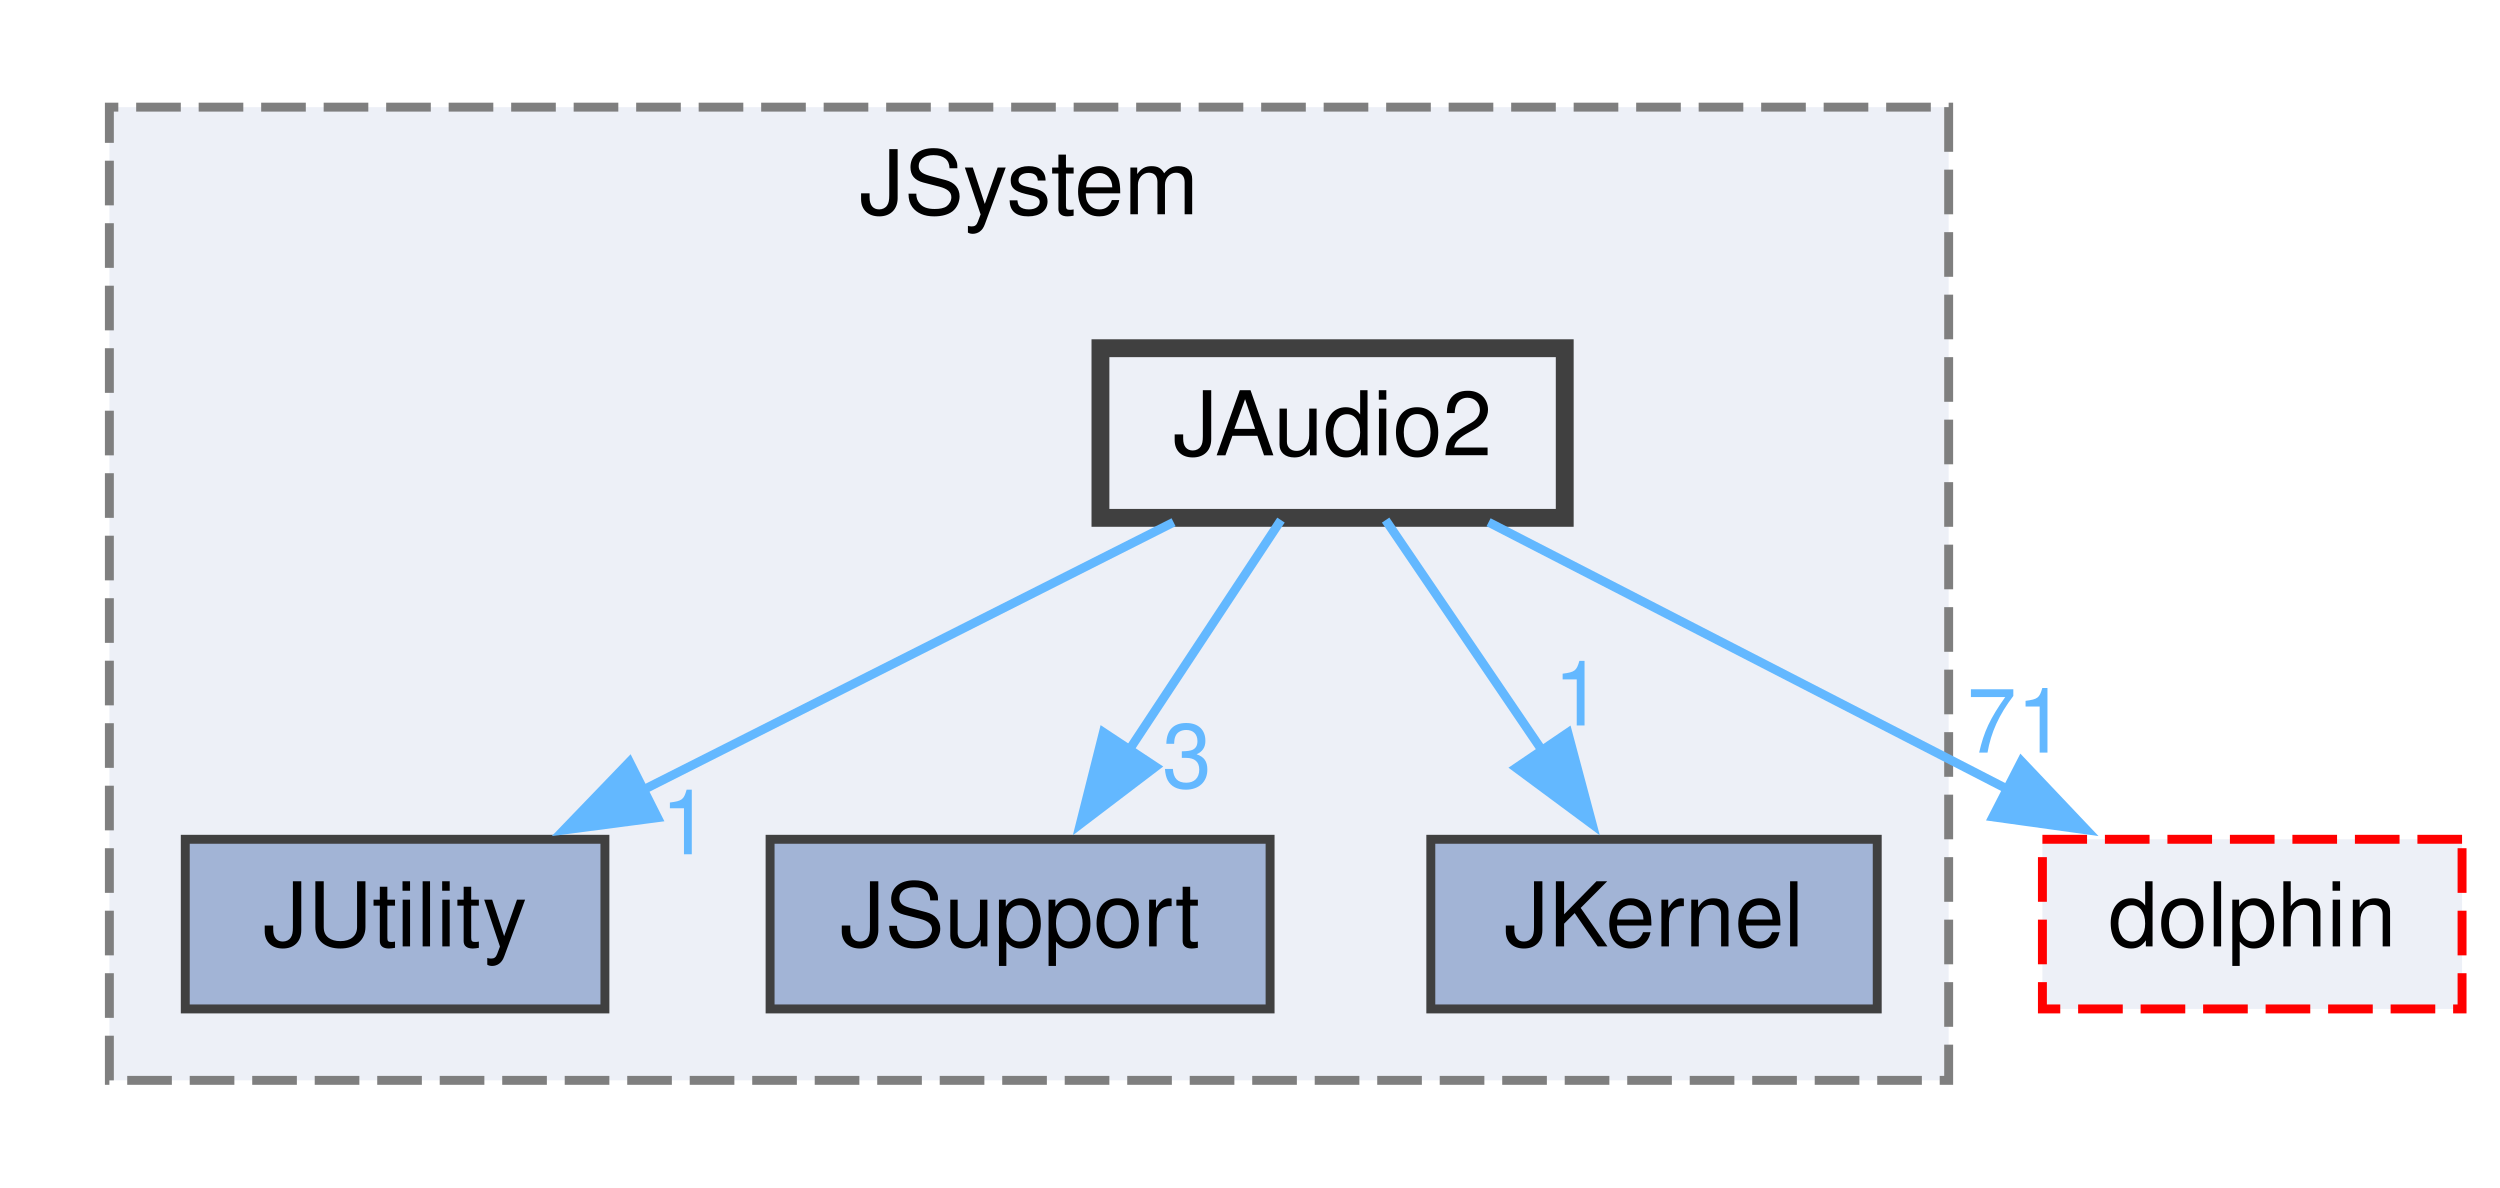
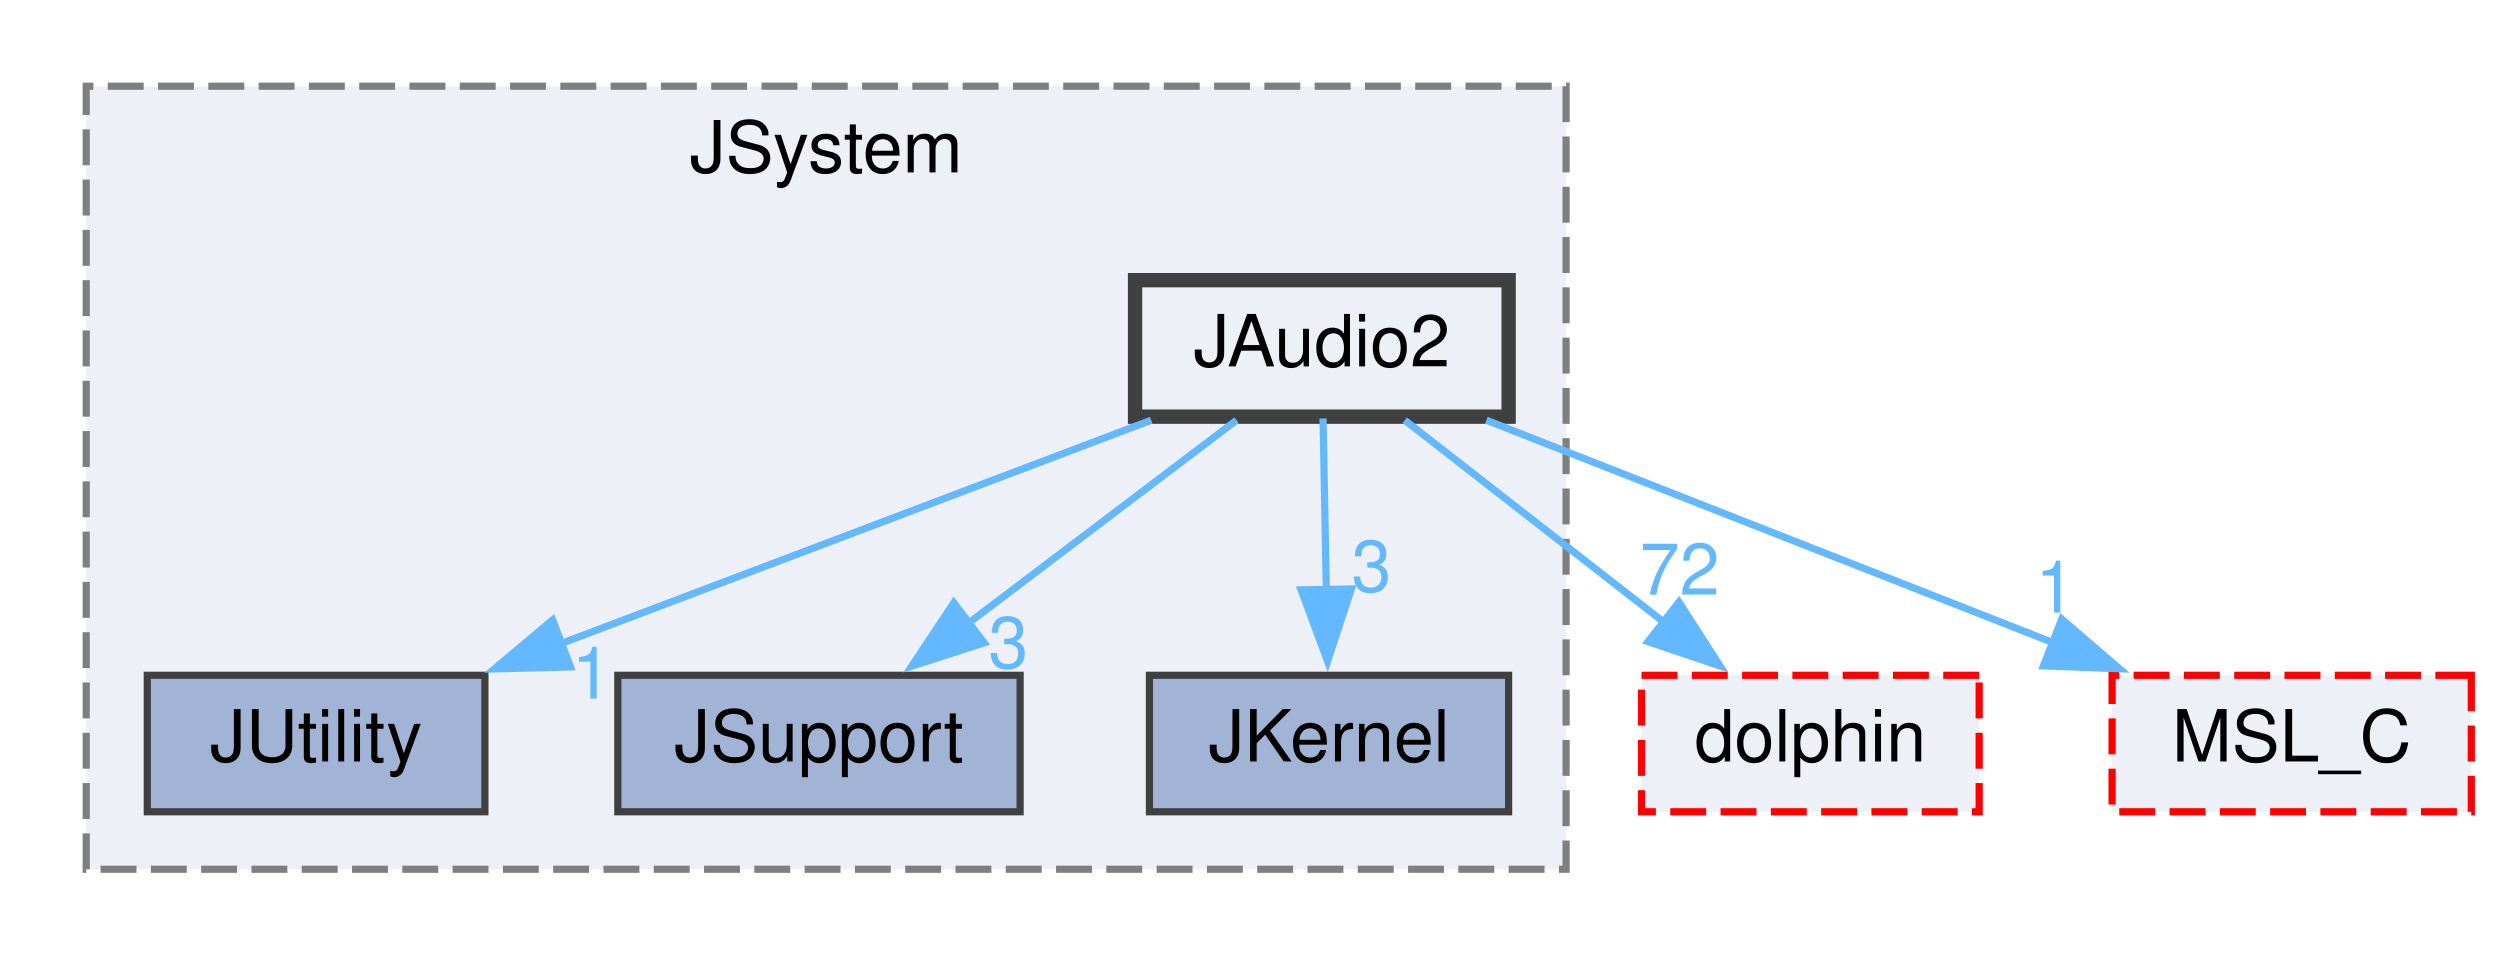
- <svg xmlns="http://www.w3.org/2000/svg" xmlns:xlink="http://www.w3.org/1999/xlink" width="280pt" height="133pt" viewBox="0.00 0.00 279.50 133.00">
+ <svg xmlns="http://www.w3.org/2000/svg" xmlns:xlink="http://www.w3.org/1999/xlink" width="348pt" height="133pt" viewBox="0.00 0.00 348.00 133.00">
  <g id="graph0" class="graph" transform="scale(1 1) rotate(0) translate(4 129)">
    <g id="clust1" class="cluster">
      <g id="a_clust1">
        <a xlink:href="dir_4f0979a7f5e3194619cde56505e372d8.html" target="_top" xlink:title="JSystem">
          <polygon fill="#edf0f7" stroke="#7f7f7f" stroke-dasharray="5,2" points="8,-8 8,-117 214,-117 214,-8 8,-8" />
          <text text-anchor="middle" x="111" y="-105" font-family="Helvetica,sans-Serif" font-size="10.00">JSystem</text>
        </a>
      </g>
    </g>
    <g id="node1" class="node">
      <g id="a_node1">
        <a xlink:href="dir_25682d7fe27d5da48e7af3ae8c2abb7f.html" target="_top" xlink:title="JUtility">
          <polygon fill="#a2b4d6" stroke="#404040" points="63.5,-35 16.5,-35 16.5,-16 63.5,-16 63.5,-35" />
          <text text-anchor="middle" x="40" y="-23" font-family="Helvetica,sans-Serif" font-size="10.00">JUtility</text>
        </a>
      </g>
    </g>
    <g id="node2" class="node">
      <g id="a_node2">
        <a xlink:href="dir_45593f23b58a9cb34ecfe1ccd7e4e81f.html" target="_top" xlink:title="JSupport">
          <polygon fill="#a2b4d6" stroke="#404040" points="138,-35 82,-35 82,-16 138,-16 138,-35" />
          <text text-anchor="middle" x="110" y="-23" font-family="Helvetica,sans-Serif" font-size="10.00">JSupport</text>
        </a>
      </g>
    </g>
    <g id="node3" class="node">
      <g id="a_node3">
        <a xlink:href="dir_cd1009b6de6f257cf504091b6f95eba2.html" target="_top" xlink:title="JKernel">
          <polygon fill="#a2b4d6" stroke="#404040" points="206,-35 156,-35 156,-16 206,-16 206,-35" />
          <text text-anchor="middle" x="181" y="-23" font-family="Helvetica,sans-Serif" font-size="10.00">JKernel</text>
        </a>
      </g>
    </g>
    <g id="node4" class="node">
      <g id="a_node4">
        <a xlink:href="dir_939d1828e03278096bc671d6c97dec06.html" target="_top" xlink:title="JAudio2">
-           <polygon fill="#edf0f7" stroke="#404040" stroke-width="2" points="171,-90 119,-90 119,-71 171,-71 171,-90" />
-           <text text-anchor="middle" x="145" y="-78" font-family="Helvetica,sans-Serif" font-size="10.00">JAudio2</text>
+           <polygon fill="#edf0f7" stroke="#404040" stroke-width="2" points="206,-90 154,-90 154,-71 206,-71 206,-90" />
+           <text text-anchor="middle" x="180" y="-78" font-family="Helvetica,sans-Serif" font-size="10.00">JAudio2</text>
        </a>
      </g>
    </g>
    <g id="edge1" class="edge">
-       <path fill="none" stroke="#63b8ff" d="M127.19,-70.51C110.87,-62.27 86.47,-49.96 67.63,-40.45" />
-       <polygon fill="#63b8ff" stroke="#63b8ff" points="69.4,-37.42 58.9,-36.04 66.25,-43.67 69.4,-37.42" />
+       <path fill="none" stroke="#63b8ff" d="M156.25,-70.51C133.69,-61.97 99.53,-49.03 74.06,-39.4" />
+       <polygon fill="#63b8ff" stroke="#63b8ff" points="75.41,-36.16 64.81,-35.89 72.93,-42.71 75.41,-36.16" />
      <g id="a_edge1-headlabel">
        <a xlink:href="dir_000843_000873.html" target="_top" xlink:title="1">
-           <text text-anchor="middle" x="72.54" y="-33.32" font-family="Helvetica,sans-Serif" font-size="10.00" fill="#63b8ff">1</text>
+           <text text-anchor="middle" x="78.36" y="-31.74" font-family="Helvetica,sans-Serif" font-size="10.00" fill="#63b8ff">1</text>
        </a>
      </g>
    </g>
    <g id="edge2" class="edge">
-       <path fill="none" stroke="#63b8ff" d="M139.22,-70.75C134.59,-63.73 127.93,-53.64 122.13,-44.87" />
-       <polygon fill="#63b8ff" stroke="#63b8ff" points="125.17,-43.12 116.74,-36.71 119.33,-46.98 125.17,-43.12" />
+       <path fill="none" stroke="#63b8ff" d="M168.13,-70.51C157.91,-62.77 142.93,-51.43 130.74,-42.2" />
+       <polygon fill="#63b8ff" stroke="#63b8ff" points="132.99,-39.52 122.91,-36.27 128.77,-45.1 132.99,-39.52" />
      <g id="a_edge2-headlabel">
        <a xlink:href="dir_000843_000869.html" target="_top" xlink:title="3">
-           <text text-anchor="middle" x="128.69" y="-40.79" font-family="Helvetica,sans-Serif" font-size="10.00" fill="#63b8ff">3</text>
+           <text text-anchor="middle" x="136.36" y="-36.01" font-family="Helvetica,sans-Serif" font-size="10.00" fill="#63b8ff">3</text>
        </a>
      </g>
    </g>
    <g id="edge4" class="edge">
-       <path fill="none" stroke="#63b8ff" d="M150.94,-70.75C155.71,-63.73 162.56,-53.64 168.52,-44.87" />
-       <polygon fill="#63b8ff" stroke="#63b8ff" points="171.35,-46.93 174.08,-36.69 165.56,-43 171.35,-46.93" />
+       <path fill="none" stroke="#63b8ff" d="M180.17,-70.75C180.29,-64.27 180.46,-55.16 180.62,-46.9" />
+       <polygon fill="#63b8ff" stroke="#63b8ff" points="184.11,-47.02 180.8,-36.96 177.11,-46.89 184.11,-47.02" />
      <g id="a_edge4-headlabel">
-         <a xlink:href="dir_000843_000849.html" target="_top" xlink:title="1">
-           <text text-anchor="middle" x="172.53" y="-47.75" font-family="Helvetica,sans-Serif" font-size="10.00" fill="#63b8ff">1</text>
+         <a xlink:href="dir_000843_000849.html" target="_top" xlink:title="3">
+           <text text-anchor="middle" x="186.91" y="-46.65" font-family="Helvetica,sans-Serif" font-size="10.00" fill="#63b8ff">3</text>
        </a>
      </g>
    </g>
    <g id="node5" class="node">
      <g id="a_node5">
        <a xlink:href="dir_b778c3f297ab88300258a2935792c8cc.html" target="_top" xlink:title="dolphin">
          <polygon fill="#edf0f7" stroke="red" stroke-dasharray="5,2" points="271.5,-35 224.5,-35 224.5,-16 271.5,-16 271.5,-35" />
          <text text-anchor="middle" x="248" y="-23" font-family="Helvetica,sans-Serif" font-size="10.00">dolphin</text>
        </a>
      </g>
    </g>
    <g id="edge3" class="edge">
-       <path fill="none" stroke="#63b8ff" d="M162.47,-70.51C178.4,-62.31 202.19,-50.07 220.64,-40.58" />
-       <polygon fill="#63b8ff" stroke="#63b8ff" points="222.15,-43.74 229.44,-36.05 218.95,-37.51 222.15,-43.74" />
+       <path fill="none" stroke="#63b8ff" d="M191.54,-70.51C201.46,-62.77 216.01,-51.43 227.86,-42.2" />
+       <polygon fill="#63b8ff" stroke="#63b8ff" points="229.71,-45.2 235.44,-36.29 225.4,-39.68 229.71,-45.2" />
      <g id="a_edge3-headlabel">
-         <a xlink:href="dir_000843_000786.html" target="_top" xlink:title="71">
-           <text text-anchor="middle" x="221.6" y="-44.71" font-family="Helvetica,sans-Serif" font-size="10.00" fill="#63b8ff">71</text>
+         <a xlink:href="dir_000843_000786.html" target="_top" xlink:title="72">
+           <text text-anchor="middle" x="229.81" y="-46.22" font-family="Helvetica,sans-Serif" font-size="10.00" fill="#63b8ff">72</text>
+         </a>
+       </g>
+     </g>
+     <g id="node6" class="node">
+       <g id="a_node6">
+         <a xlink:href="dir_e464f436794397718a79e116ac090ffa.html" target="_top" xlink:title="MSL_C">
+           <polygon fill="#edf0f7" stroke="red" stroke-dasharray="5,2" points="340,-35 290,-35 290,-16 340,-16 340,-35" />
+           <text text-anchor="middle" x="315" y="-23" font-family="Helvetica,sans-Serif" font-size="10.00">MSL_C</text>
+         </a>
+       </g>
+     </g>
+     <g id="edge5" class="edge">
+       <path fill="none" stroke="#63b8ff" d="M202.9,-70.51C224.56,-62.01 257.31,-49.15 281.82,-39.53" />
+       <polygon fill="#63b8ff" stroke="#63b8ff" points="283,-42.82 291.03,-35.91 280.44,-36.31 283,-42.82" />
+       <g id="a_edge5-headlabel">
+         <a xlink:href="dir_000843_001281.html" target="_top" xlink:title="1">
+           <text text-anchor="middle" x="282.1" y="-43.73" font-family="Helvetica,sans-Serif" font-size="10.00" fill="#63b8ff">1</text>
        </a>
      </g>
    </g>
  </g>
</svg>
